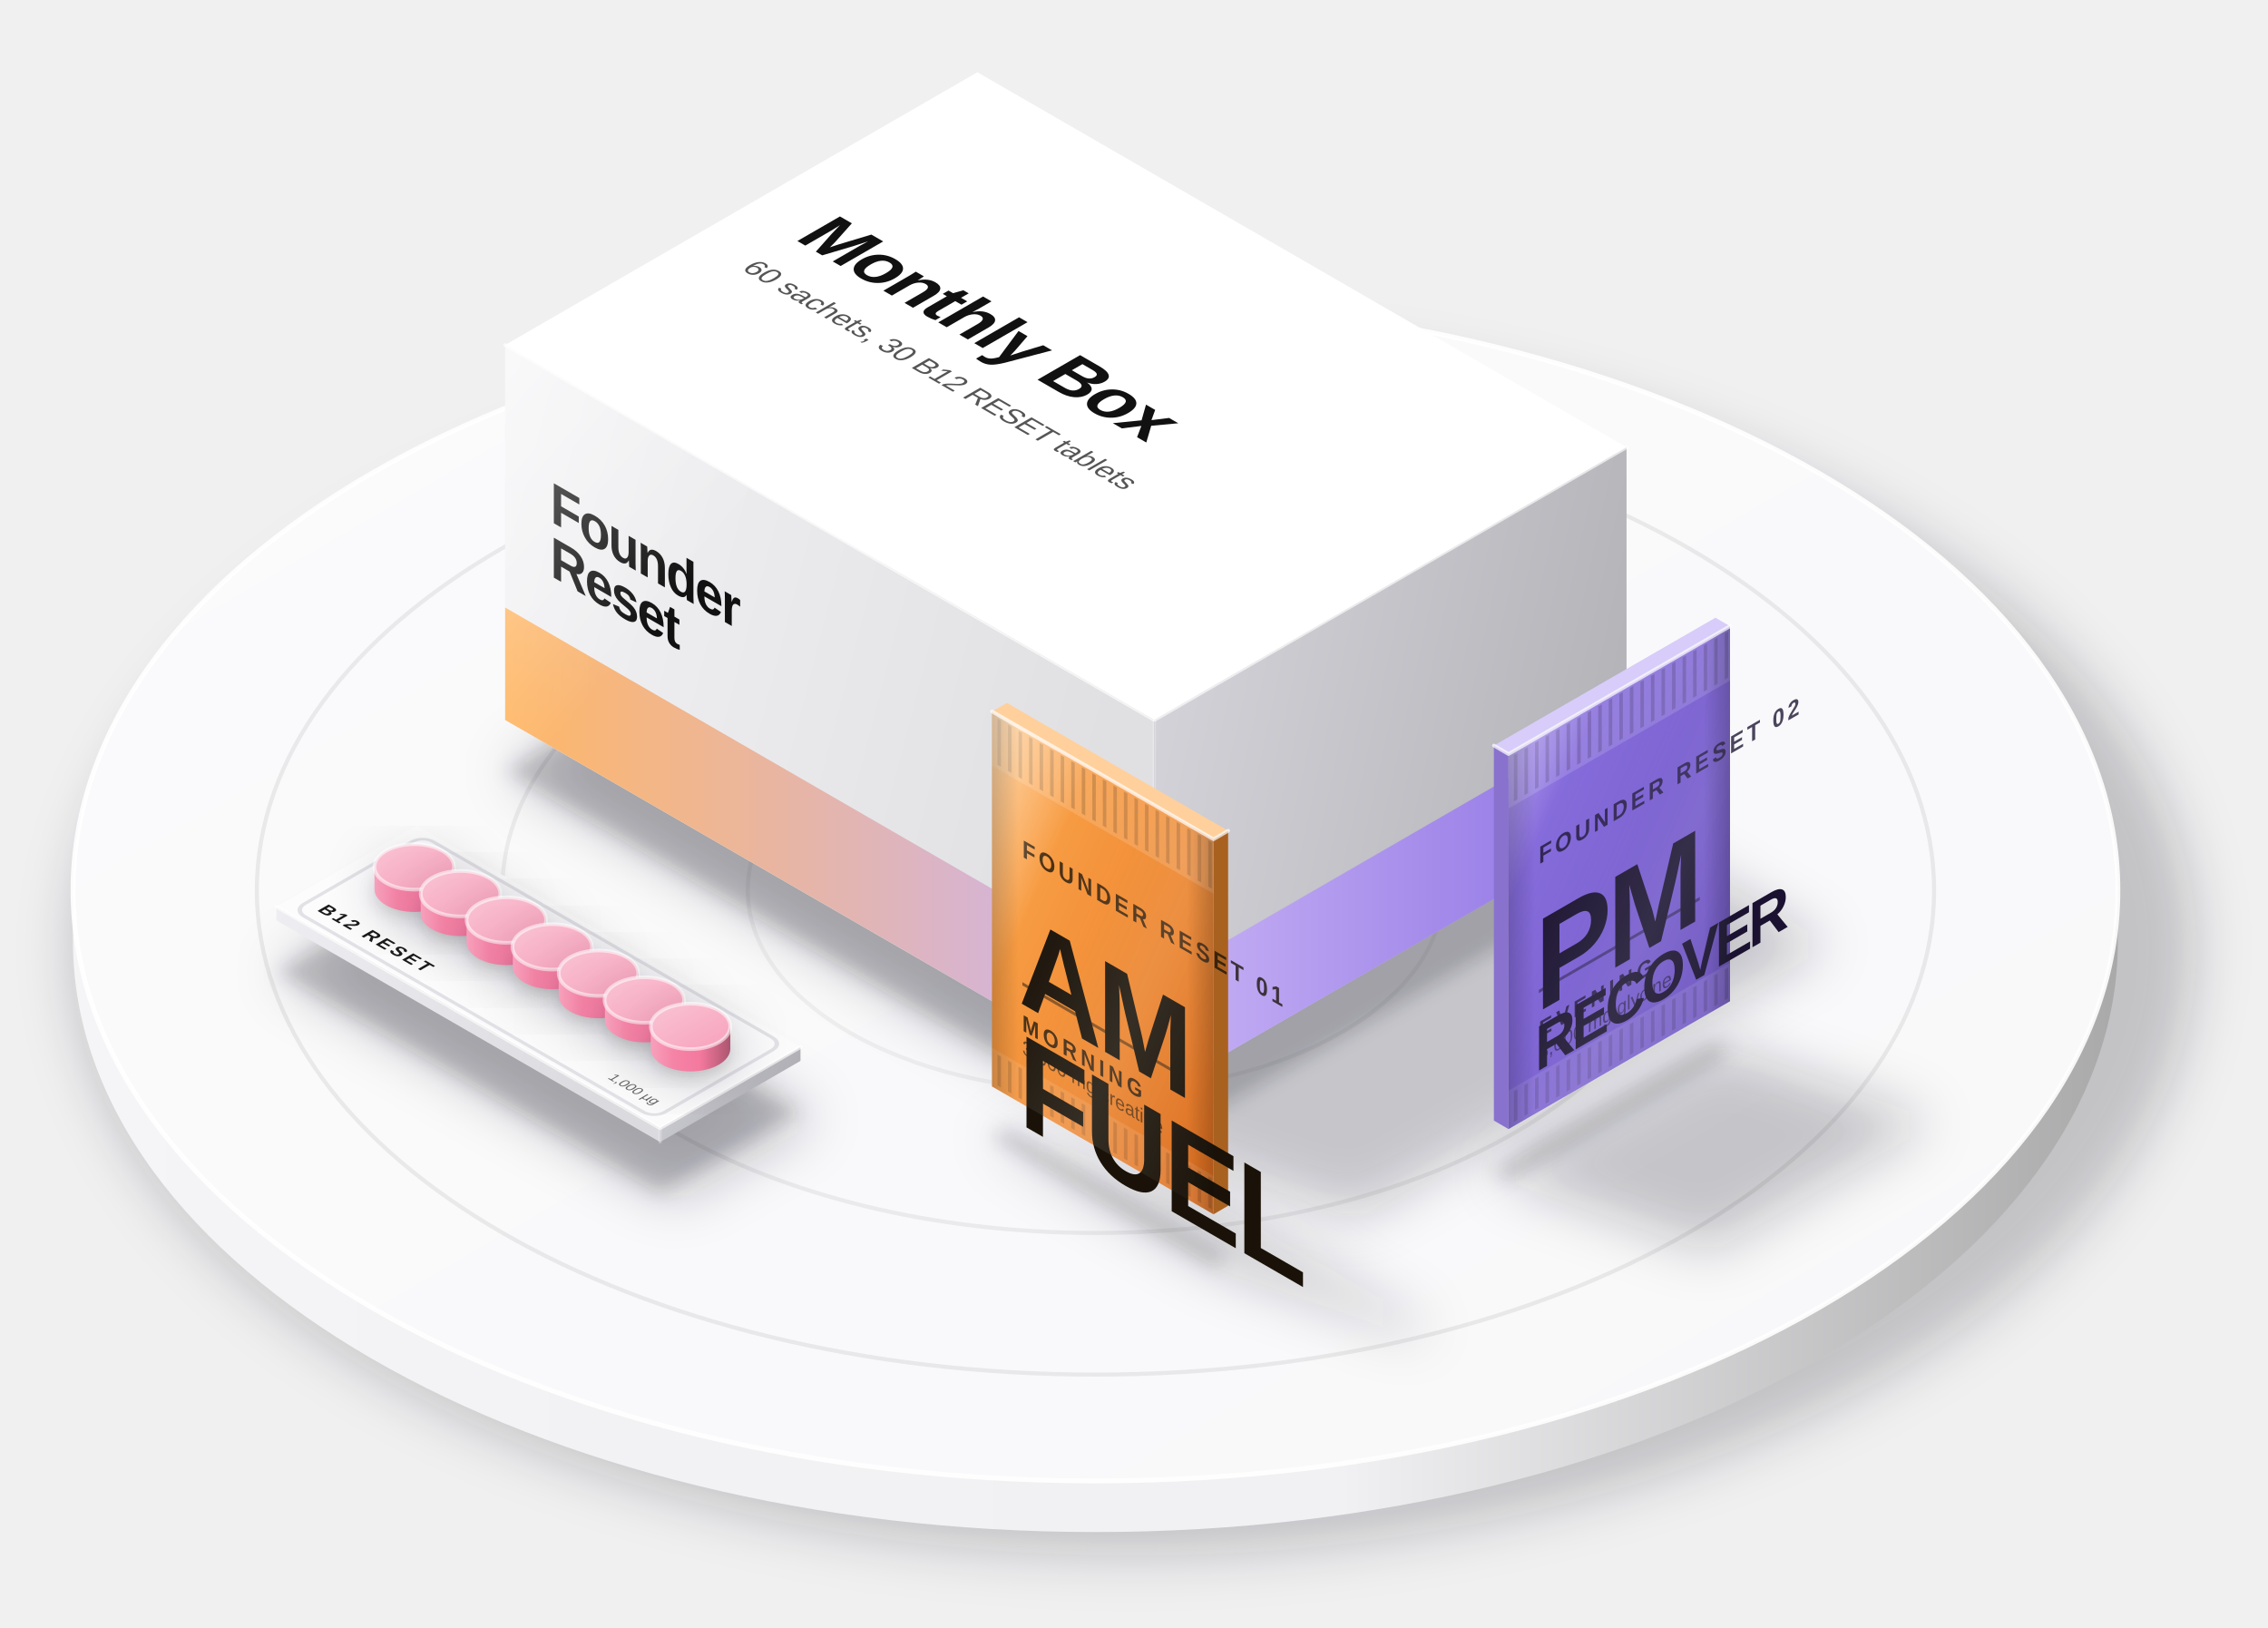
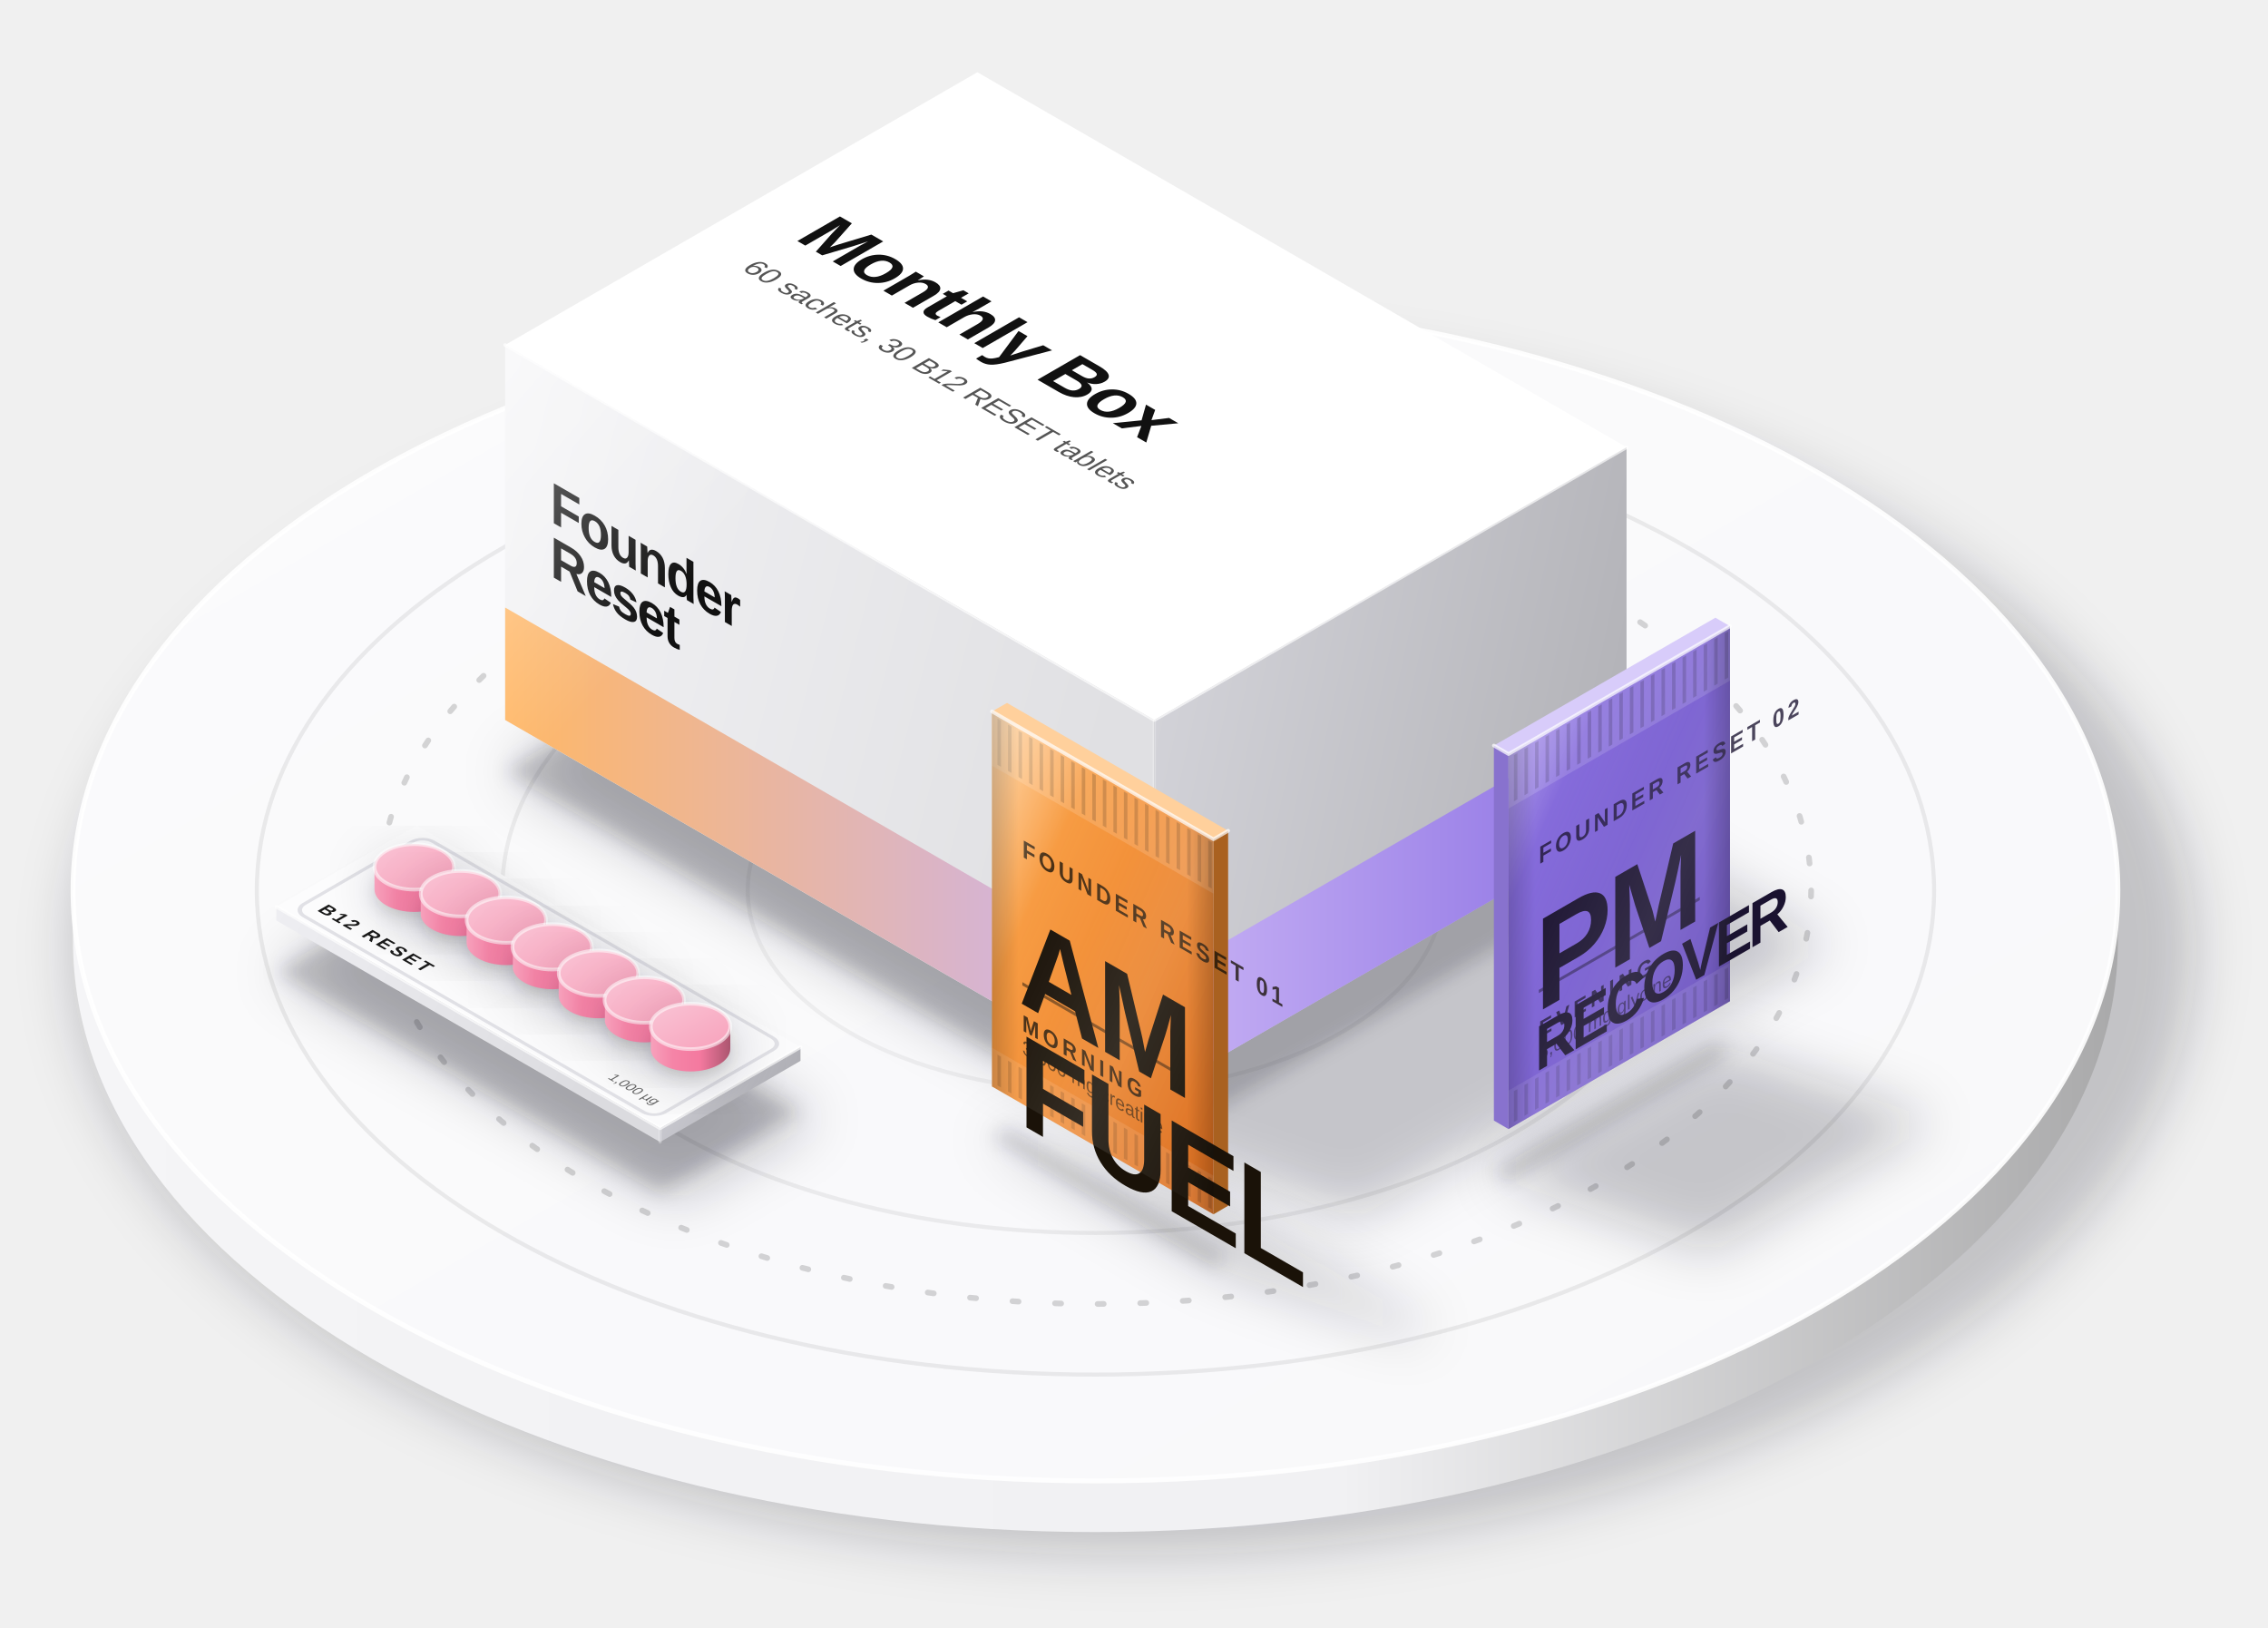
<svg xmlns="http://www.w3.org/2000/svg" width="900" viewBox="-270 -232 559 401" aria-hidden="true" focusable="false">
  <defs>
    <filter id="k2-b" x="-50%" y="-50%" width="200%" height="200%">
      <feGaussianBlur stdDeviation="6.7" />
    </filter>
    <filter id="k2-b2" x="-50%" y="-50%" width="200%" height="200%">
      <feGaussianBlur stdDeviation="2.1" />
    </filter>
    <filter id="k2-b3" x="-50%" y="-50%" width="200%" height="200%">
      <feGaussianBlur stdDeviation="14.3" />
    </filter>
    <linearGradient id="k2-1" x1="0" y1="0" x2="1" y2="0">
      <stop offset="0" stop-color="#f5f5f7" />
      <stop offset="0.28" stop-color="#f2f2f4" />
      <stop offset="0.62" stop-color="#f1f1f3" />
      <stop offset="1" stop-color="#a9a9aa" />
    </linearGradient>
    <linearGradient id="k2-2" x1="0" y1="0" x2="1" y2="1">
      <stop offset="0" stop-color="#fbfbfc" />
      <stop offset="1" stop-color="#f8f8fa" />
    </linearGradient>
    <linearGradient id="k2-3" x1="0" y1="0" x2="1" y2="1">
      <stop offset="0" stop-color="#ffffff" />
      <stop offset="1" stop-color="#ffffff" />
    </linearGradient>
    <linearGradient id="k2-4" x1="0" y1="0" x2="1" y2="0.3">
      <stop offset="0" stop-color="#f3f3f5" />
      <stop offset="1" stop-color="#e0e0e3" />
    </linearGradient>
    <linearGradient id="k2-5" x1="0" y1="0" x2="1" y2="0.3">
      <stop offset="0" stop-color="#d6d6dc" />
      <stop offset="1" stop-color="#b4b4b9" />
    </linearGradient>
    <linearGradient id="k2-6" x1="0" y1="0" x2="1" y2="0">
      <stop offset="0" stop-color="#FFB766" />
      <stop offset="1" stop-color="#F28B2E" />
    </linearGradient>
    <linearGradient id="bandLk2" x1="0" y1="0" x2="1" y2="0">
      <stop offset="0" stop-color="#FFB766" />
      <stop offset="1" stop-color="#C9B3F5" />
    </linearGradient>
    <linearGradient id="bandRk2" x1="0" y1="0" x2="1" y2="0">
      <stop offset="0" stop-color="#C9B3F5" />
      <stop offset="1" stop-color="#8B70E3" />
    </linearGradient>
    <linearGradient id="k2-7" x1="0" y1="0" x2="1" y2="1">
      <stop offset="0" stop-color="#ffffff" stop-opacity="0.5" />
      <stop offset="0.3" stop-color="#ffffff" stop-opacity="0" />
      <stop offset="1" stop-color="#ffffff" stop-opacity="0" />
    </linearGradient>
    <linearGradient id="k2-8" x1="0" y1="0" x2="1" y2="1">
      <stop offset="0" stop-color="#FFB766" />
      <stop offset="0.45" stop-color="#F28B2E" />
      <stop offset="1" stop-color="#D8681A" />
    </linearGradient>
    <linearGradient id="k2-9" x1="0" y1="0" x2="1" y2="1">
      <stop offset="0" stop-color="#ffffff" stop-opacity="0.5" />
      <stop offset="0.28" stop-color="#ffffff" stop-opacity="0.0" />
      <stop offset="0.62" stop-color="#ffffff" stop-opacity="0.12" />
      <stop offset="1" stop-color="#ffffff" stop-opacity="0" />
    </linearGradient>
    <linearGradient id="k2-10" x1="0" y1="0" x2="1" y2="0">
      <stop offset="0" stop-color="#000000" stop-opacity="0.18" />
      <stop offset="0.12" stop-color="#000000" stop-opacity="0" />
      <stop offset="0.88" stop-color="#000000" stop-opacity="0" />
      <stop offset="1" stop-color="#000000" stop-opacity="0.2" />
    </linearGradient>
    <linearGradient id="k2-11" x1="0" y1="0" x2="1" y2="1">
      <stop offset="0" stop-color="#9B82EA" />
      <stop offset="0.5" stop-color="#7459CF" />
      <stop offset="1" stop-color="#664eb6" />
    </linearGradient>
    <linearGradient id="k2-12" x1="0" y1="0" x2="1" y2="1">
      <stop offset="0" stop-color="#ffffff" stop-opacity="0.5" />
      <stop offset="0.28" stop-color="#ffffff" stop-opacity="0.0" />
      <stop offset="0.62" stop-color="#ffffff" stop-opacity="0.12" />
      <stop offset="1" stop-color="#ffffff" stop-opacity="0" />
    </linearGradient>
    <linearGradient id="k2-13" x1="0" y1="0" x2="1" y2="0">
      <stop offset="0" stop-color="#000000" stop-opacity="0.18" />
      <stop offset="0.12" stop-color="#000000" stop-opacity="0" />
      <stop offset="0.88" stop-color="#000000" stop-opacity="0" />
      <stop offset="1" stop-color="#000000" stop-opacity="0.2" />
    </linearGradient>
    <linearGradient id="k2-14" x1="0" y1="0" x2="1" y2="1">
      <stop offset="0" stop-color="#fcfcfd" />
      <stop offset="1" stop-color="#fbfbfc" />
    </linearGradient>
    <linearGradient id="k2-15" x1="0" y1="0" x2="1" y2="0.3">
      <stop offset="0" stop-color="#eeeef2" />
      <stop offset="1" stop-color="#dbdbdf" />
    </linearGradient>
    <linearGradient id="k2-16" x1="0" y1="0" x2="1" y2="0.3">
      <stop offset="0" stop-color="#cfcfd6" />
      <stop offset="1" stop-color="#aeaeb4" />
    </linearGradient>
    <linearGradient id="k2-17" x1="0" y1="0" x2="1" y2="0">
      <stop offset="0" stop-color="#f7a1bc" />
      <stop offset="0.28" stop-color="#f584a7" />
      <stop offset="0.62" stop-color="#F4799F" />
      <stop offset="1" stop-color="#ab556f" />
    </linearGradient>
    <linearGradient id="k2-18" x1="0" y1="0" x2="1" y2="1">
      <stop offset="0" stop-color="#fac4d5" />
      <stop offset="1" stop-color="#f7a1bb" />
    </linearGradient>
    <linearGradient id="k2-19" x1="0" y1="0" x2="1" y2="0">
      <stop offset="0" stop-color="#f7a1bc" />
      <stop offset="0.28" stop-color="#f584a7" />
      <stop offset="0.62" stop-color="#F4799F" />
      <stop offset="1" stop-color="#ab556f" />
    </linearGradient>
    <linearGradient id="k2-20" x1="0" y1="0" x2="1" y2="1">
      <stop offset="0" stop-color="#fac4d5" />
      <stop offset="1" stop-color="#f7a1bb" />
    </linearGradient>
    <linearGradient id="k2-21" x1="0" y1="0" x2="1" y2="0">
      <stop offset="0" stop-color="#f7a1bc" />
      <stop offset="0.28" stop-color="#f584a7" />
      <stop offset="0.62" stop-color="#F4799F" />
      <stop offset="1" stop-color="#ab556f" />
    </linearGradient>
    <linearGradient id="k2-22" x1="0" y1="0" x2="1" y2="1">
      <stop offset="0" stop-color="#fac4d5" />
      <stop offset="1" stop-color="#f7a1bb" />
    </linearGradient>
    <linearGradient id="k2-23" x1="0" y1="0" x2="1" y2="0">
      <stop offset="0" stop-color="#f7a1bc" />
      <stop offset="0.28" stop-color="#f584a7" />
      <stop offset="0.62" stop-color="#F4799F" />
      <stop offset="1" stop-color="#ab556f" />
    </linearGradient>
    <linearGradient id="k2-24" x1="0" y1="0" x2="1" y2="1">
      <stop offset="0" stop-color="#fac4d5" />
      <stop offset="1" stop-color="#f7a1bb" />
    </linearGradient>
    <linearGradient id="k2-25" x1="0" y1="0" x2="1" y2="0">
      <stop offset="0" stop-color="#f7a1bc" />
      <stop offset="0.28" stop-color="#f584a7" />
      <stop offset="0.62" stop-color="#F4799F" />
      <stop offset="1" stop-color="#ab556f" />
    </linearGradient>
    <linearGradient id="k2-26" x1="0" y1="0" x2="1" y2="1">
      <stop offset="0" stop-color="#fac4d5" />
      <stop offset="1" stop-color="#f7a1bb" />
    </linearGradient>
    <linearGradient id="k2-27" x1="0" y1="0" x2="1" y2="0">
      <stop offset="0" stop-color="#f7a1bc" />
      <stop offset="0.28" stop-color="#f584a7" />
      <stop offset="0.62" stop-color="#F4799F" />
      <stop offset="1" stop-color="#ab556f" />
    </linearGradient>
    <linearGradient id="k2-28" x1="0" y1="0" x2="1" y2="1">
      <stop offset="0" stop-color="#fac4d5" />
      <stop offset="1" stop-color="#f7a1bb" />
    </linearGradient>
    <linearGradient id="k2-29" x1="0" y1="0" x2="1" y2="0">
      <stop offset="0" stop-color="#f7a1bc" />
      <stop offset="0.28" stop-color="#f584a7" />
      <stop offset="0.62" stop-color="#F4799F" />
      <stop offset="1" stop-color="#ab556f" />
    </linearGradient>
    <linearGradient id="k2-30" x1="0" y1="0" x2="1" y2="1">
      <stop offset="0" stop-color="#fac4d5" />
      <stop offset="1" stop-color="#f7a1bb" />
    </linearGradient>
  </defs>
  <g class="lyr" data-depth="0">
    <ellipse cx="9.5" cy="1.8" rx="261.6" ry="149.3" fill="#0b0b1a" opacity="0.2" filter="url(#k2-b)" />
    <ellipse cx="0.0" cy="1.0" rx="242.0" ry="139.7" fill="#0b0b1a" opacity="0.2" filter="url(#k2-b2)" />
    <path d="M-252.0,-12.6 L-252.0,0.0 A252.0,145.5 0 0 0 252.0,0.0 L252.0,-12.6 Z" fill="url(#k2-1)" />
    <ellipse cx="0.0" cy="-12.6" rx="252.0" ry="145.5" fill="url(#k2-2)" />
    <ellipse cx="0.0" cy="-12.6" rx="206.7" ry="119.3" fill="none" stroke="#000000" stroke-width="1" opacity="0.07" />
    <ellipse cx="0.0" cy="-12.6" rx="146.2" ry="84.4" fill="none" stroke="#000000" stroke-width="1" opacity="0.06" />
    <ellipse cx="0.0" cy="-12.6" rx="85.7" ry="49.5" fill="none" stroke="#000000" stroke-width="1" opacity="0.05" />
    <ellipse cx="0.0" cy="-12.6" rx="252.0" ry="145.5" fill="none" stroke="#ffffff" stroke-width="1.2" opacity="0.9" />
+     <ellipse cx="0.0" cy="-12.6" rx="176.4" ry="101.9" fill="none" stroke="#000000" stroke-width="1.4" opacity="0.16" class="orbit" stroke-dasharray="1.5 9" stroke-linecap="round" />
    <polygon points="-145.5,-42.0 -29.1,-109.2 20.5,-91.6 180.6,0.8 64.2,68.0 14.6,50.4" fill="#0b0b1a" opacity="0.22" filter="url(#k2-b)" />
    <polygon points="-29.1,-109.2 130.9,-16.8 14.5,50.4 -145.5,-42.0" fill="#0b0b1a" opacity="0.198" filter="url(#k2-b2)" />
    <polygon points="-29.1,-214.2 130.9,-121.8 14.5,-54.6 -145.5,-147.0" fill="url(#k2-3)" />
    <polygon points="-145.5,-147.0 14.5,-54.6 14.5,37.8 -145.5,-54.6" fill="url(#k2-4)" />
    <polygon points="130.9,-121.8 14.5,-54.6 14.5,37.8 130.9,-29.4" fill="url(#k2-5)" />
    <polyline points="-145.5,-147.0 14.5,-54.6 130.9,-121.8" fill="none" stroke="#ffffff" stroke-width="0.9" stroke-linejoin="round" stroke-linecap="round" opacity="0.65" />
    <polyline points="14.5,-54.6 14.5,37.8" fill="none" stroke="#ffffff" stroke-width="0.8" stroke-linejoin="round" stroke-linecap="round" opacity="0.25" />
    <g transform="matrix(0.866 0.5 0 1 -145.49 -147.00)">
      <rect x="0" y="64.7" width="184.8" height="27.7" fill="url(#bandLk2)" />
    </g>
    <g transform="matrix(0.866 -0.5 0 1 14.55 -54.60)">
      <rect x="0" y="64.7" width="134.4" height="27.7" fill="url(#bandRk2)" />
    </g>
    <g transform="matrix(0.866 0.5 0 1 -145.49 -147.00)">
      <text x="12.9" y="37.0" font-family="'Bricolage Grotesque','Helvetica Neue',Arial,sans-serif" font-size="14.3" font-weight="800" letter-spacing="-.5" fill="#111">Founder</text>
      <text x="12.9" y="50.4" font-family="'Bricolage Grotesque','Helvetica Neue',Arial,sans-serif" font-size="14.3" font-weight="800" letter-spacing="-.5" fill="#111">Reset</text>
    </g>
    <g transform="matrix(0.866 0.5 -0.866 0.5 -29.10 -214.20)">
      <text x="14.8" y="67.2" font-family="'Bricolage Grotesque','Helvetica Neue',Arial,sans-serif" font-size="17.6" font-weight="800" letter-spacing="-.5" fill="#111">Monthly Box</text>
      <text x="14.8" y="82.2" font-family="'Bricolage Grotesque','Helvetica Neue',Arial,sans-serif" font-size="7.1" font-weight="500" fill="#555">60 sachets, 30 B12 RESET tablets</text>
    </g>
    <polygon points="-145.5,-147.0 14.5,-54.6 14.5,37.8 -145.5,-54.6" fill="url(#k2-7)" />
    <polygon points="-25.5,48.3 -21.8,46.2 27.8,63.8 82.3,95.3 78.7,97.4 29.1,79.8" fill="#0b0b1a" opacity="0.22" filter="url(#k2-b)" />
    <polygon points="-21.8,46.2 32.7,77.7 29.1,79.8 -25.5,48.3" fill="#0b0b1a" opacity="0.198" filter="url(#k2-b2)" />
    <polygon points="-21.8,-58.8 32.7,-27.3 29.1,-25.2 -25.5,-56.7" fill="#ffd09c" />
    <polygon points="32.7,-27.3 29.1,-25.2 29.1,67.2 32.7,65.1" fill="#a96120" />
    <polygon points="-25.5,-56.7 29.1,-25.2 29.1,67.2 -25.5,35.7" fill="url(#k2-8)" />
    <g transform="matrix(0.866 0.5 0 1 -25.46 -56.70)">
      <rect x="0" y="0" width="63.0" height="13.4" fill="#fff" fill-opacity=".14" />
      <line x1="2" y1="1" x2="2" y2="12.4" stroke="#000" stroke-opacity=".16" stroke-width="1" />
      <line x1="5" y1="1" x2="5" y2="12.4" stroke="#000" stroke-opacity=".16" stroke-width="1" />
      <line x1="8" y1="1" x2="8" y2="12.4" stroke="#000" stroke-opacity=".16" stroke-width="1" />
      <line x1="11" y1="1" x2="11" y2="12.4" stroke="#000" stroke-opacity=".16" stroke-width="1" />
      <line x1="14" y1="1" x2="14" y2="12.4" stroke="#000" stroke-opacity=".16" stroke-width="1" />
      <line x1="17" y1="1" x2="17" y2="12.4" stroke="#000" stroke-opacity=".16" stroke-width="1" />
      <line x1="20" y1="1" x2="20" y2="12.4" stroke="#000" stroke-opacity=".16" stroke-width="1" />
      <line x1="23" y1="1" x2="23" y2="12.4" stroke="#000" stroke-opacity=".16" stroke-width="1" />
      <line x1="26" y1="1" x2="26" y2="12.4" stroke="#000" stroke-opacity=".16" stroke-width="1" />
      <line x1="29" y1="1" x2="29" y2="12.4" stroke="#000" stroke-opacity=".16" stroke-width="1" />
      <line x1="32" y1="1" x2="32" y2="12.4" stroke="#000" stroke-opacity=".16" stroke-width="1" />
      <line x1="35" y1="1" x2="35" y2="12.4" stroke="#000" stroke-opacity=".16" stroke-width="1" />
      <line x1="38" y1="1" x2="38" y2="12.4" stroke="#000" stroke-opacity=".16" stroke-width="1" />
      <line x1="41" y1="1" x2="41" y2="12.4" stroke="#000" stroke-opacity=".16" stroke-width="1" />
      <line x1="44" y1="1" x2="44" y2="12.4" stroke="#000" stroke-opacity=".16" stroke-width="1" />
      <line x1="47" y1="1" x2="47" y2="12.4" stroke="#000" stroke-opacity=".16" stroke-width="1" />
      <line x1="50" y1="1" x2="50" y2="12.4" stroke="#000" stroke-opacity=".16" stroke-width="1" />
      <line x1="53" y1="1" x2="53" y2="12.4" stroke="#000" stroke-opacity=".16" stroke-width="1" />
      <line x1="56" y1="1" x2="56" y2="12.4" stroke="#000" stroke-opacity=".16" stroke-width="1" />
      <line x1="59" y1="1" x2="59" y2="12.4" stroke="#000" stroke-opacity=".16" stroke-width="1" />
      <line x1="62" y1="1" x2="62" y2="12.4" stroke="#000" stroke-opacity=".16" stroke-width="1" />
      <rect x="0" y="82.9" width="63.0" height="9.5" fill="#fff" fill-opacity=".1" />
      <line x1="2" y1="83.8" x2="2" y2="91.4" stroke="#000" stroke-opacity=".14" stroke-width="1" />
      <line x1="5" y1="83.8" x2="5" y2="91.4" stroke="#000" stroke-opacity=".14" stroke-width="1" />
      <line x1="8" y1="83.8" x2="8" y2="91.4" stroke="#000" stroke-opacity=".14" stroke-width="1" />
      <line x1="11" y1="83.8" x2="11" y2="91.4" stroke="#000" stroke-opacity=".14" stroke-width="1" />
      <line x1="14" y1="83.8" x2="14" y2="91.4" stroke="#000" stroke-opacity=".14" stroke-width="1" />
      <line x1="17" y1="83.8" x2="17" y2="91.4" stroke="#000" stroke-opacity=".14" stroke-width="1" />
      <line x1="20" y1="83.8" x2="20" y2="91.4" stroke="#000" stroke-opacity=".14" stroke-width="1" />
      <line x1="23" y1="83.8" x2="23" y2="91.4" stroke="#000" stroke-opacity=".14" stroke-width="1" />
      <line x1="26" y1="83.8" x2="26" y2="91.4" stroke="#000" stroke-opacity=".14" stroke-width="1" />
      <line x1="29" y1="83.8" x2="29" y2="91.4" stroke="#000" stroke-opacity=".14" stroke-width="1" />
      <line x1="32" y1="83.8" x2="32" y2="91.4" stroke="#000" stroke-opacity=".14" stroke-width="1" />
      <line x1="35" y1="83.8" x2="35" y2="91.4" stroke="#000" stroke-opacity=".14" stroke-width="1" />
      <line x1="38" y1="83.8" x2="38" y2="91.4" stroke="#000" stroke-opacity=".14" stroke-width="1" />
      <line x1="41" y1="83.8" x2="41" y2="91.4" stroke="#000" stroke-opacity=".14" stroke-width="1" />
      <line x1="44" y1="83.8" x2="44" y2="91.4" stroke="#000" stroke-opacity=".14" stroke-width="1" />
      <line x1="47" y1="83.8" x2="47" y2="91.4" stroke="#000" stroke-opacity=".14" stroke-width="1" />
      <line x1="50" y1="83.8" x2="50" y2="91.4" stroke="#000" stroke-opacity=".14" stroke-width="1" />
      <line x1="53" y1="83.8" x2="53" y2="91.4" stroke="#000" stroke-opacity=".14" stroke-width="1" />
      <line x1="56" y1="83.8" x2="56" y2="91.4" stroke="#000" stroke-opacity=".14" stroke-width="1" />
      <line x1="59" y1="83.8" x2="59" y2="91.4" stroke="#000" stroke-opacity=".14" stroke-width="1" />
      <line x1="62" y1="83.8" x2="62" y2="91.4" stroke="#000" stroke-opacity=".14" stroke-width="1" />
      <text x="8.6" y="31.5" font-family="'Bricolage Grotesque','Helvetica Neue',Arial,sans-serif" font-size="6.1" font-weight="700" letter-spacing="0.9" fill="#1a1208" fill-opacity=".78">FOUNDER RESET 01</text>
      <text x="7.6" y="67.8" font-family="'Bricolage Grotesque','Helvetica Neue',Arial,sans-serif" font-size="32.5" font-weight="800" letter-spacing="-1.1" fill="#1a1208">AM</text>
      <text x="7.6" y="97.6" font-family="'Bricolage Grotesque','Helvetica Neue',Arial,sans-serif" font-size="32.5" font-weight="800" letter-spacing="-1.0" fill="#1a1208">FUEL</text>
      <line x1="8.6" y1="62.8" x2="54.4" y2="62.8" stroke="#1a1208" stroke-opacity=".5" stroke-width=".8" />
      <text x="8.6" y="74.3" font-family="'Bricolage Grotesque','Helvetica Neue',Arial,sans-serif" font-size="5.7" font-weight="700" letter-spacing="1.1" fill="#1a1208" fill-opacity=".8">MORNING</text>
      <text x="8.6" y="80.0" font-family="'Bricolage Grotesque','Helvetica Neue',Arial,sans-serif" font-size="5.0" font-weight="500" fill="#1a1208" fill-opacity=".62">3,000 mg creatine</text>
    </g>
    <polygon points="-25.5,-56.7 29.1,-25.2 29.1,67.2 -25.5,35.7" fill="url(#k2-9)" />
    <polygon points="-25.5,-56.7 29.1,-25.2 29.1,67.2 -25.5,35.7" fill="url(#k2-10)" />
    <polyline points="-25.5,-56.7 29.1,-25.2 32.7,-27.3" fill="none" stroke="#ffffff" stroke-width="0.9" stroke-linejoin="round" stroke-linecap="round" opacity="0.7" />
    <polygon points="98.2,56.7 152.8,25.2 202.4,42.8 206.0,44.9 151.5,76.4 101.8,58.8" fill="#0b0b1a" opacity="0.22" filter="url(#k2-b)" />
    <polygon points="152.8,25.2 156.4,27.3 101.8,58.8 98.2,56.7" fill="#0b0b1a" opacity="0.198" filter="url(#k2-b2)" />
    <polygon points="152.8,-79.8 156.4,-77.7 101.8,-46.2 98.2,-48.3" fill="#d8ccfa" />
    <polygon points="98.2,-48.3 101.8,-46.2 101.8,46.2 98.2,44.1" fill="#8872ce" />
    <polygon points="156.4,-77.7 101.8,-46.2 101.8,46.2 156.4,14.7" fill="url(#k2-11)" />
    <g transform="matrix(0.866 -0.5 0 1 101.84 -46.20)">
      <rect x="0" y="0" width="63.0" height="13.4" fill="#fff" fill-opacity=".14" />
      <line x1="2" y1="1" x2="2" y2="12.4" stroke="#000" stroke-opacity=".16" stroke-width="1" />
      <line x1="5" y1="1" x2="5" y2="12.4" stroke="#000" stroke-opacity=".16" stroke-width="1" />
      <line x1="8" y1="1" x2="8" y2="12.4" stroke="#000" stroke-opacity=".16" stroke-width="1" />
      <line x1="11" y1="1" x2="11" y2="12.4" stroke="#000" stroke-opacity=".16" stroke-width="1" />
      <line x1="14" y1="1" x2="14" y2="12.4" stroke="#000" stroke-opacity=".16" stroke-width="1" />
      <line x1="17" y1="1" x2="17" y2="12.4" stroke="#000" stroke-opacity=".16" stroke-width="1" />
      <line x1="20" y1="1" x2="20" y2="12.4" stroke="#000" stroke-opacity=".16" stroke-width="1" />
      <line x1="23" y1="1" x2="23" y2="12.4" stroke="#000" stroke-opacity=".16" stroke-width="1" />
      <line x1="26" y1="1" x2="26" y2="12.4" stroke="#000" stroke-opacity=".16" stroke-width="1" />
      <line x1="29" y1="1" x2="29" y2="12.4" stroke="#000" stroke-opacity=".16" stroke-width="1" />
      <line x1="32" y1="1" x2="32" y2="12.4" stroke="#000" stroke-opacity=".16" stroke-width="1" />
      <line x1="35" y1="1" x2="35" y2="12.4" stroke="#000" stroke-opacity=".16" stroke-width="1" />
      <line x1="38" y1="1" x2="38" y2="12.4" stroke="#000" stroke-opacity=".16" stroke-width="1" />
      <line x1="41" y1="1" x2="41" y2="12.4" stroke="#000" stroke-opacity=".16" stroke-width="1" />
      <line x1="44" y1="1" x2="44" y2="12.4" stroke="#000" stroke-opacity=".16" stroke-width="1" />
      <line x1="47" y1="1" x2="47" y2="12.4" stroke="#000" stroke-opacity=".16" stroke-width="1" />
      <line x1="50" y1="1" x2="50" y2="12.4" stroke="#000" stroke-opacity=".16" stroke-width="1" />
      <line x1="53" y1="1" x2="53" y2="12.4" stroke="#000" stroke-opacity=".16" stroke-width="1" />
      <line x1="56" y1="1" x2="56" y2="12.4" stroke="#000" stroke-opacity=".16" stroke-width="1" />
      <line x1="59" y1="1" x2="59" y2="12.4" stroke="#000" stroke-opacity=".16" stroke-width="1" />
      <line x1="62" y1="1" x2="62" y2="12.4" stroke="#000" stroke-opacity=".16" stroke-width="1" />
      <rect x="0" y="82.9" width="63.0" height="9.5" fill="#fff" fill-opacity=".1" />
      <line x1="2" y1="83.8" x2="2" y2="91.4" stroke="#000" stroke-opacity=".14" stroke-width="1" />
      <line x1="5" y1="83.8" x2="5" y2="91.4" stroke="#000" stroke-opacity=".14" stroke-width="1" />
      <line x1="8" y1="83.8" x2="8" y2="91.4" stroke="#000" stroke-opacity=".14" stroke-width="1" />
      <line x1="11" y1="83.8" x2="11" y2="91.4" stroke="#000" stroke-opacity=".14" stroke-width="1" />
      <line x1="14" y1="83.8" x2="14" y2="91.4" stroke="#000" stroke-opacity=".14" stroke-width="1" />
      <line x1="17" y1="83.8" x2="17" y2="91.4" stroke="#000" stroke-opacity=".14" stroke-width="1" />
      <line x1="20" y1="83.8" x2="20" y2="91.4" stroke="#000" stroke-opacity=".14" stroke-width="1" />
      <line x1="23" y1="83.8" x2="23" y2="91.4" stroke="#000" stroke-opacity=".14" stroke-width="1" />
      <line x1="26" y1="83.8" x2="26" y2="91.4" stroke="#000" stroke-opacity=".14" stroke-width="1" />
      <line x1="29" y1="83.8" x2="29" y2="91.4" stroke="#000" stroke-opacity=".14" stroke-width="1" />
      <line x1="32" y1="83.8" x2="32" y2="91.4" stroke="#000" stroke-opacity=".14" stroke-width="1" />
      <line x1="35" y1="83.8" x2="35" y2="91.4" stroke="#000" stroke-opacity=".14" stroke-width="1" />
      <line x1="38" y1="83.8" x2="38" y2="91.4" stroke="#000" stroke-opacity=".14" stroke-width="1" />
      <line x1="41" y1="83.8" x2="41" y2="91.4" stroke="#000" stroke-opacity=".14" stroke-width="1" />
      <line x1="44" y1="83.8" x2="44" y2="91.4" stroke="#000" stroke-opacity=".14" stroke-width="1" />
      <line x1="47" y1="83.8" x2="47" y2="91.4" stroke="#000" stroke-opacity=".14" stroke-width="1" />
      <line x1="50" y1="83.8" x2="50" y2="91.4" stroke="#000" stroke-opacity=".14" stroke-width="1" />
      <line x1="53" y1="83.8" x2="53" y2="91.4" stroke="#000" stroke-opacity=".14" stroke-width="1" />
      <line x1="56" y1="83.8" x2="56" y2="91.4" stroke="#000" stroke-opacity=".14" stroke-width="1" />
      <line x1="59" y1="83.8" x2="59" y2="91.4" stroke="#000" stroke-opacity=".14" stroke-width="1" />
      <line x1="62" y1="83.8" x2="62" y2="91.4" stroke="#000" stroke-opacity=".14" stroke-width="1" />
      <text x="8.6" y="31.5" font-family="'Bricolage Grotesque','Helvetica Neue',Arial,sans-serif" font-size="6.1" font-weight="700" letter-spacing="0.9" fill="#1a1230" fill-opacity=".78">FOUNDER RESET 02</text>
      <text x="7.6" y="67.8" font-family="'Bricolage Grotesque','Helvetica Neue',Arial,sans-serif" font-size="32.5" font-weight="800" letter-spacing="-1.1" fill="#1a1230">PM</text>
      <text x="7.6" y="82.3" font-family="'Bricolage Grotesque','Helvetica Neue',Arial,sans-serif" font-size="15.8" font-weight="800" letter-spacing="-1.0" fill="#1a1230">RECOVER</text>
      <line x1="8.6" y1="62.8" x2="54.4" y2="62.8" stroke="#1a1230" stroke-opacity=".5" stroke-width=".8" />
      <text x="8.6" y="74.3" font-family="'Bricolage Grotesque','Helvetica Neue',Arial,sans-serif" font-size="5.7" font-weight="700" letter-spacing="1.1" fill="#1a1230" fill-opacity=".8">EVENING</text>
      <text x="8.6" y="80.0" font-family="'Bricolage Grotesque','Helvetica Neue',Arial,sans-serif" font-size="5.0" font-weight="500" fill="#1a1230" fill-opacity=".62">3,000 mg glycine</text>
    </g>
    <polygon points="156.4,-77.7 101.8,-46.2 101.8,46.2 156.4,14.7" fill="url(#k2-12)" />
    <polygon points="156.4,-77.7 101.8,-46.2 101.8,46.2 156.4,14.7" fill="url(#k2-13)" />
    <polyline points="98.2,-48.3 101.8,-46.2 156.4,-77.7" fill="none" stroke="#ffffff" stroke-width="0.9" stroke-linejoin="round" stroke-linecap="round" opacity="0.7" />
    <polygon points="-201.9,7.3 -167.3,-12.6 -162.8,-11.0 -68.2,43.6 -102.8,63.5 -107.3,62.0" fill="#0b0b1a" opacity="0.22" filter="url(#k2-b)" />
    <polygon points="-167.3,-12.6 -72.7,42.0 -107.3,62.0 -201.9,7.4" fill="#0b0b1a" opacity="0.198" filter="url(#k2-b2)" />
    <polygon points="-167.3,-28.6 -72.7,26.0 -107.3,46.0 -201.9,-8.6" fill="url(#k2-14)" />
    <polygon points="-201.9,-8.6 -107.3,46.0 -107.3,49.4 -201.9,-5.2" fill="url(#k2-15)" />
    <polygon points="-72.7,26.0 -107.3,46.0 -107.3,49.4 -72.7,29.4" fill="url(#k2-16)" />
    <polyline points="-201.9,-8.6 -107.3,46.0 -72.7,26.0" fill="none" stroke="#ffffff" stroke-width="0.9" stroke-linejoin="round" stroke-linecap="round" opacity="0.65" />
    <polyline points="-107.3,46.0 -107.3,49.4" fill="none" stroke="#ffffff" stroke-width="0.8" stroke-linejoin="round" stroke-linecap="round" opacity="0.25" />
    <g transform="matrix(0.866 0.5 -0.866 0.5 -167.32 -28.56)">
      <rect x="3.3" y="1.6" width="102.6" height="36.7" rx="3" fill="none" stroke="#e1e1e6" stroke-width=".9" />
      <text x="6.6" y="35.1" font-family="'Bricolage Grotesque','Helvetica Neue',Arial,sans-serif" font-size="4.6" font-weight="800" letter-spacing=".7" fill="#1a1a1a">B12 RESET</text>
      <text x="102.6" y="35.1" text-anchor="end" font-family="'Bricolage Grotesque','Helvetica Neue',Arial,sans-serif" font-size="3.4" font-weight="500" fill="#666">1,000 µg</text>
    </g>
    <ellipse cx="-166.6" cy="-12.7" rx="11.0" ry="7.9" fill="#0b0b1a" opacity="0.2" filter="url(#k2-b)" />
    <ellipse cx="-167.9" cy="-11.9" rx="9.4" ry="5.4" fill="#0b0b1a" opacity="0.2" filter="url(#k2-b2)" />
    <path d="M-177.7,-18.4 L-177.7,-12.9 A9.8,5.6 0 0 0 -158.1,-12.9 L-158.1,-18.4 Z" fill="url(#k2-17)" />
    <ellipse cx="-167.9" cy="-18.4" rx="9.8" ry="5.6" fill="url(#k2-18)" />
    <ellipse cx="-167.9" cy="-18.4" rx="9.8" ry="5.6" fill="none" stroke="#ffffff" stroke-width="0.9" opacity="0.55" />
    <ellipse cx="-155.3" cy="-6.1" rx="11.0" ry="7.9" fill="#0b0b1a" opacity="0.2" filter="url(#k2-b)" />
    <ellipse cx="-156.5" cy="-5.4" rx="9.4" ry="5.4" fill="#0b0b1a" opacity="0.2" filter="url(#k2-b2)" />
    <path d="M-166.3,-11.8 L-166.3,-6.4 A9.8,5.6 0 0 0 -146.8,-6.4 L-146.8,-11.8 Z" fill="url(#k2-19)" />
    <ellipse cx="-156.5" cy="-11.8" rx="9.8" ry="5.6" fill="url(#k2-20)" />
    <ellipse cx="-156.5" cy="-11.8" rx="9.8" ry="5.6" fill="none" stroke="#ffffff" stroke-width="0.9" opacity="0.55" />
    <ellipse cx="-143.9" cy="0.4" rx="11.0" ry="7.9" fill="#0b0b1a" opacity="0.2" filter="url(#k2-b)" />
    <ellipse cx="-145.2" cy="1.2" rx="9.4" ry="5.4" fill="#0b0b1a" opacity="0.2" filter="url(#k2-b2)" />
    <path d="M-155.0,-5.3 L-155.0,0.2 A9.8,5.6 0 0 0 -135.4,0.2 L-135.4,-5.3 Z" fill="url(#k2-21)" />
    <ellipse cx="-145.2" cy="-5.3" rx="9.8" ry="5.6" fill="url(#k2-22)" />
    <ellipse cx="-145.2" cy="-5.3" rx="9.8" ry="5.6" fill="none" stroke="#ffffff" stroke-width="0.9" opacity="0.55" />
    <ellipse cx="-132.6" cy="7.0" rx="11.0" ry="7.9" fill="#0b0b1a" opacity="0.2" filter="url(#k2-b)" />
    <ellipse cx="-133.9" cy="7.7" rx="9.4" ry="5.4" fill="#0b0b1a" opacity="0.2" filter="url(#k2-b2)" />
    <path d="M-143.6,1.3 L-143.6,6.7 A9.8,5.6 0 0 0 -124.1,6.7 L-124.1,1.3 Z" fill="url(#k2-23)" />
    <ellipse cx="-133.9" cy="1.3" rx="9.8" ry="5.6" fill="url(#k2-24)" />
    <ellipse cx="-133.9" cy="1.3" rx="9.8" ry="5.6" fill="none" stroke="#ffffff" stroke-width="0.9" opacity="0.55" />
    <ellipse cx="-121.2" cy="13.5" rx="11.0" ry="7.9" fill="#0b0b1a" opacity="0.2" filter="url(#k2-b)" />
    <ellipse cx="-122.5" cy="14.3" rx="9.4" ry="5.4" fill="#0b0b1a" opacity="0.2" filter="url(#k2-b2)" />
    <path d="M-132.3,7.8 L-132.3,13.3 A9.8,5.6 0 0 0 -112.7,13.3 L-112.7,7.8 Z" fill="url(#k2-25)" />
    <ellipse cx="-122.5" cy="7.8" rx="9.8" ry="5.6" fill="url(#k2-26)" />
    <ellipse cx="-122.5" cy="7.8" rx="9.8" ry="5.6" fill="none" stroke="#ffffff" stroke-width="0.9" opacity="0.55" />
    <ellipse cx="-109.9" cy="20.1" rx="11.0" ry="7.9" fill="#0b0b1a" opacity="0.2" filter="url(#k2-b)" />
    <ellipse cx="-111.2" cy="20.8" rx="9.4" ry="5.4" fill="#0b0b1a" opacity="0.2" filter="url(#k2-b2)" />
    <path d="M-120.9,14.4 L-120.9,19.8 A9.8,5.6 0 0 0 -101.4,19.8 L-101.4,14.4 Z" fill="url(#k2-27)" />
    <ellipse cx="-111.2" cy="14.4" rx="9.8" ry="5.6" fill="url(#k2-28)" />
    <ellipse cx="-111.2" cy="14.4" rx="9.8" ry="5.6" fill="none" stroke="#ffffff" stroke-width="0.9" opacity="0.55" />
    <ellipse cx="-98.5" cy="26.6" rx="11.0" ry="7.9" fill="#0b0b1a" opacity="0.2" filter="url(#k2-b)" />
    <ellipse cx="-99.8" cy="27.4" rx="9.4" ry="5.4" fill="#0b0b1a" opacity="0.2" filter="url(#k2-b2)" />
    <path d="M-109.6,20.9 L-109.6,26.4 A9.8,5.6 0 0 0 -90.0,26.4 L-90.0,20.9 Z" fill="url(#k2-29)" />
    <ellipse cx="-99.8" cy="20.9" rx="9.8" ry="5.6" fill="url(#k2-30)" />
    <ellipse cx="-99.8" cy="20.9" rx="9.8" ry="5.6" fill="none" stroke="#ffffff" stroke-width="0.9" opacity="0.55" />
  </g>
</svg>
